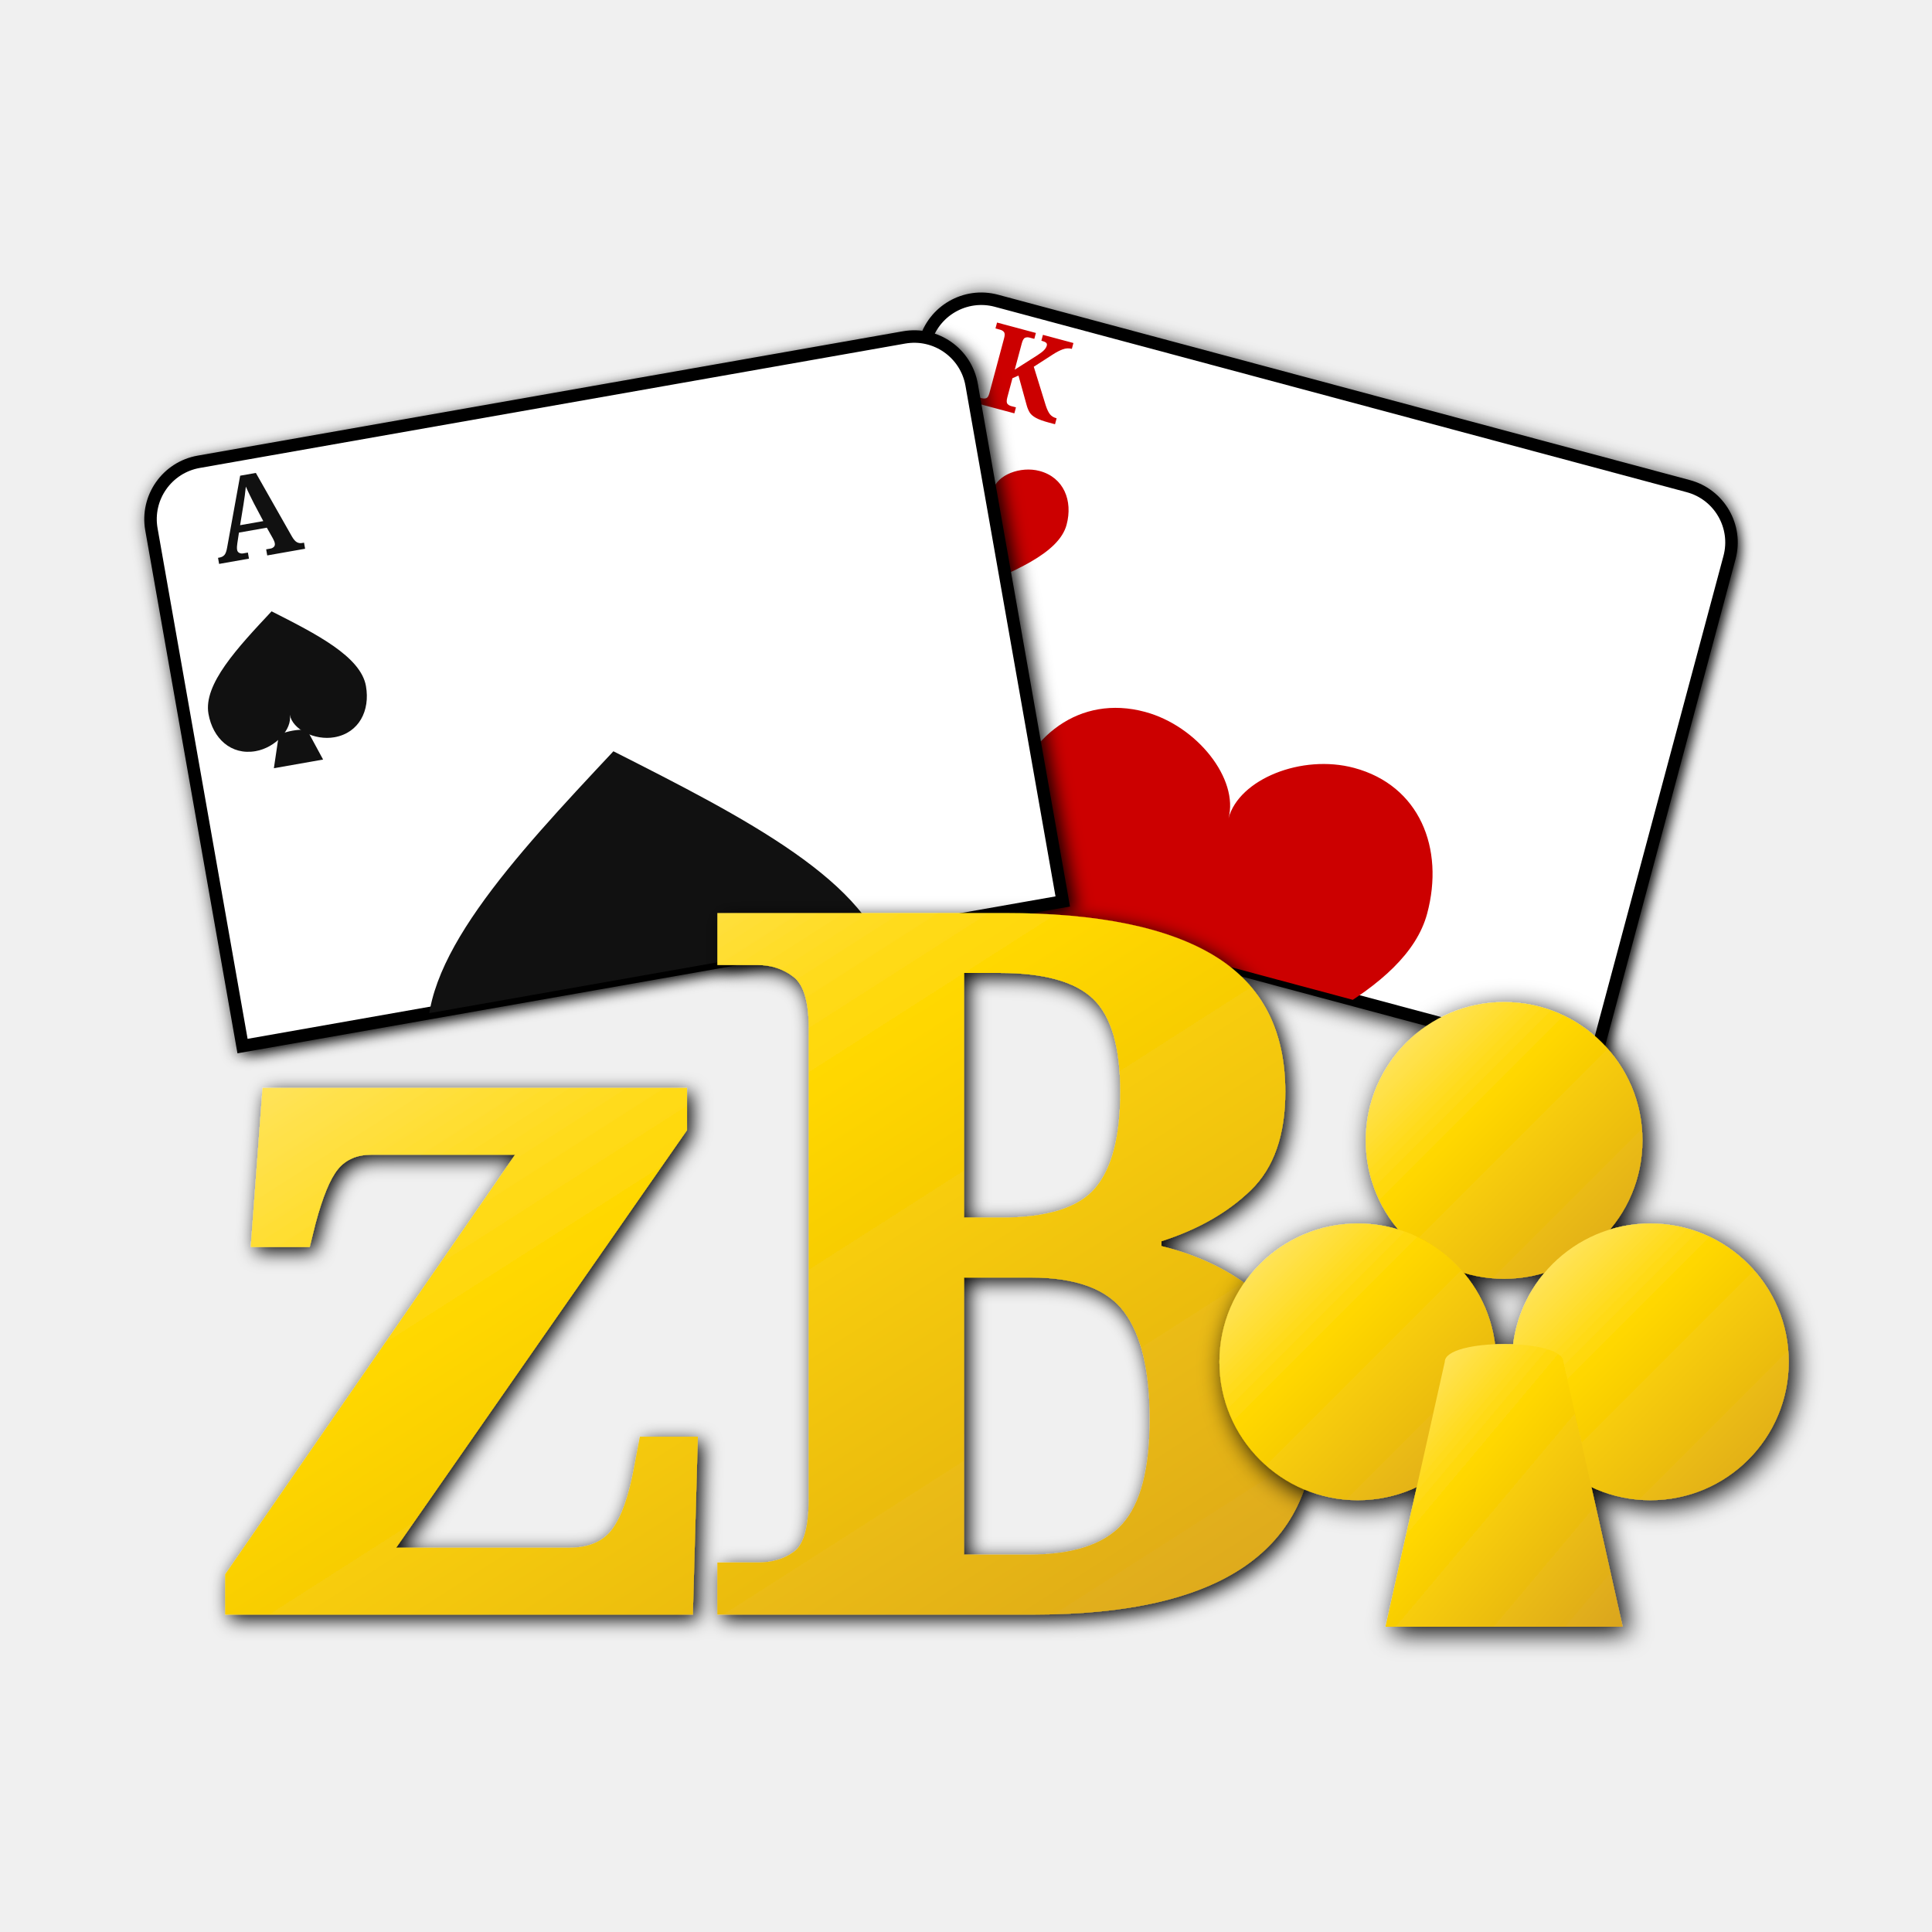
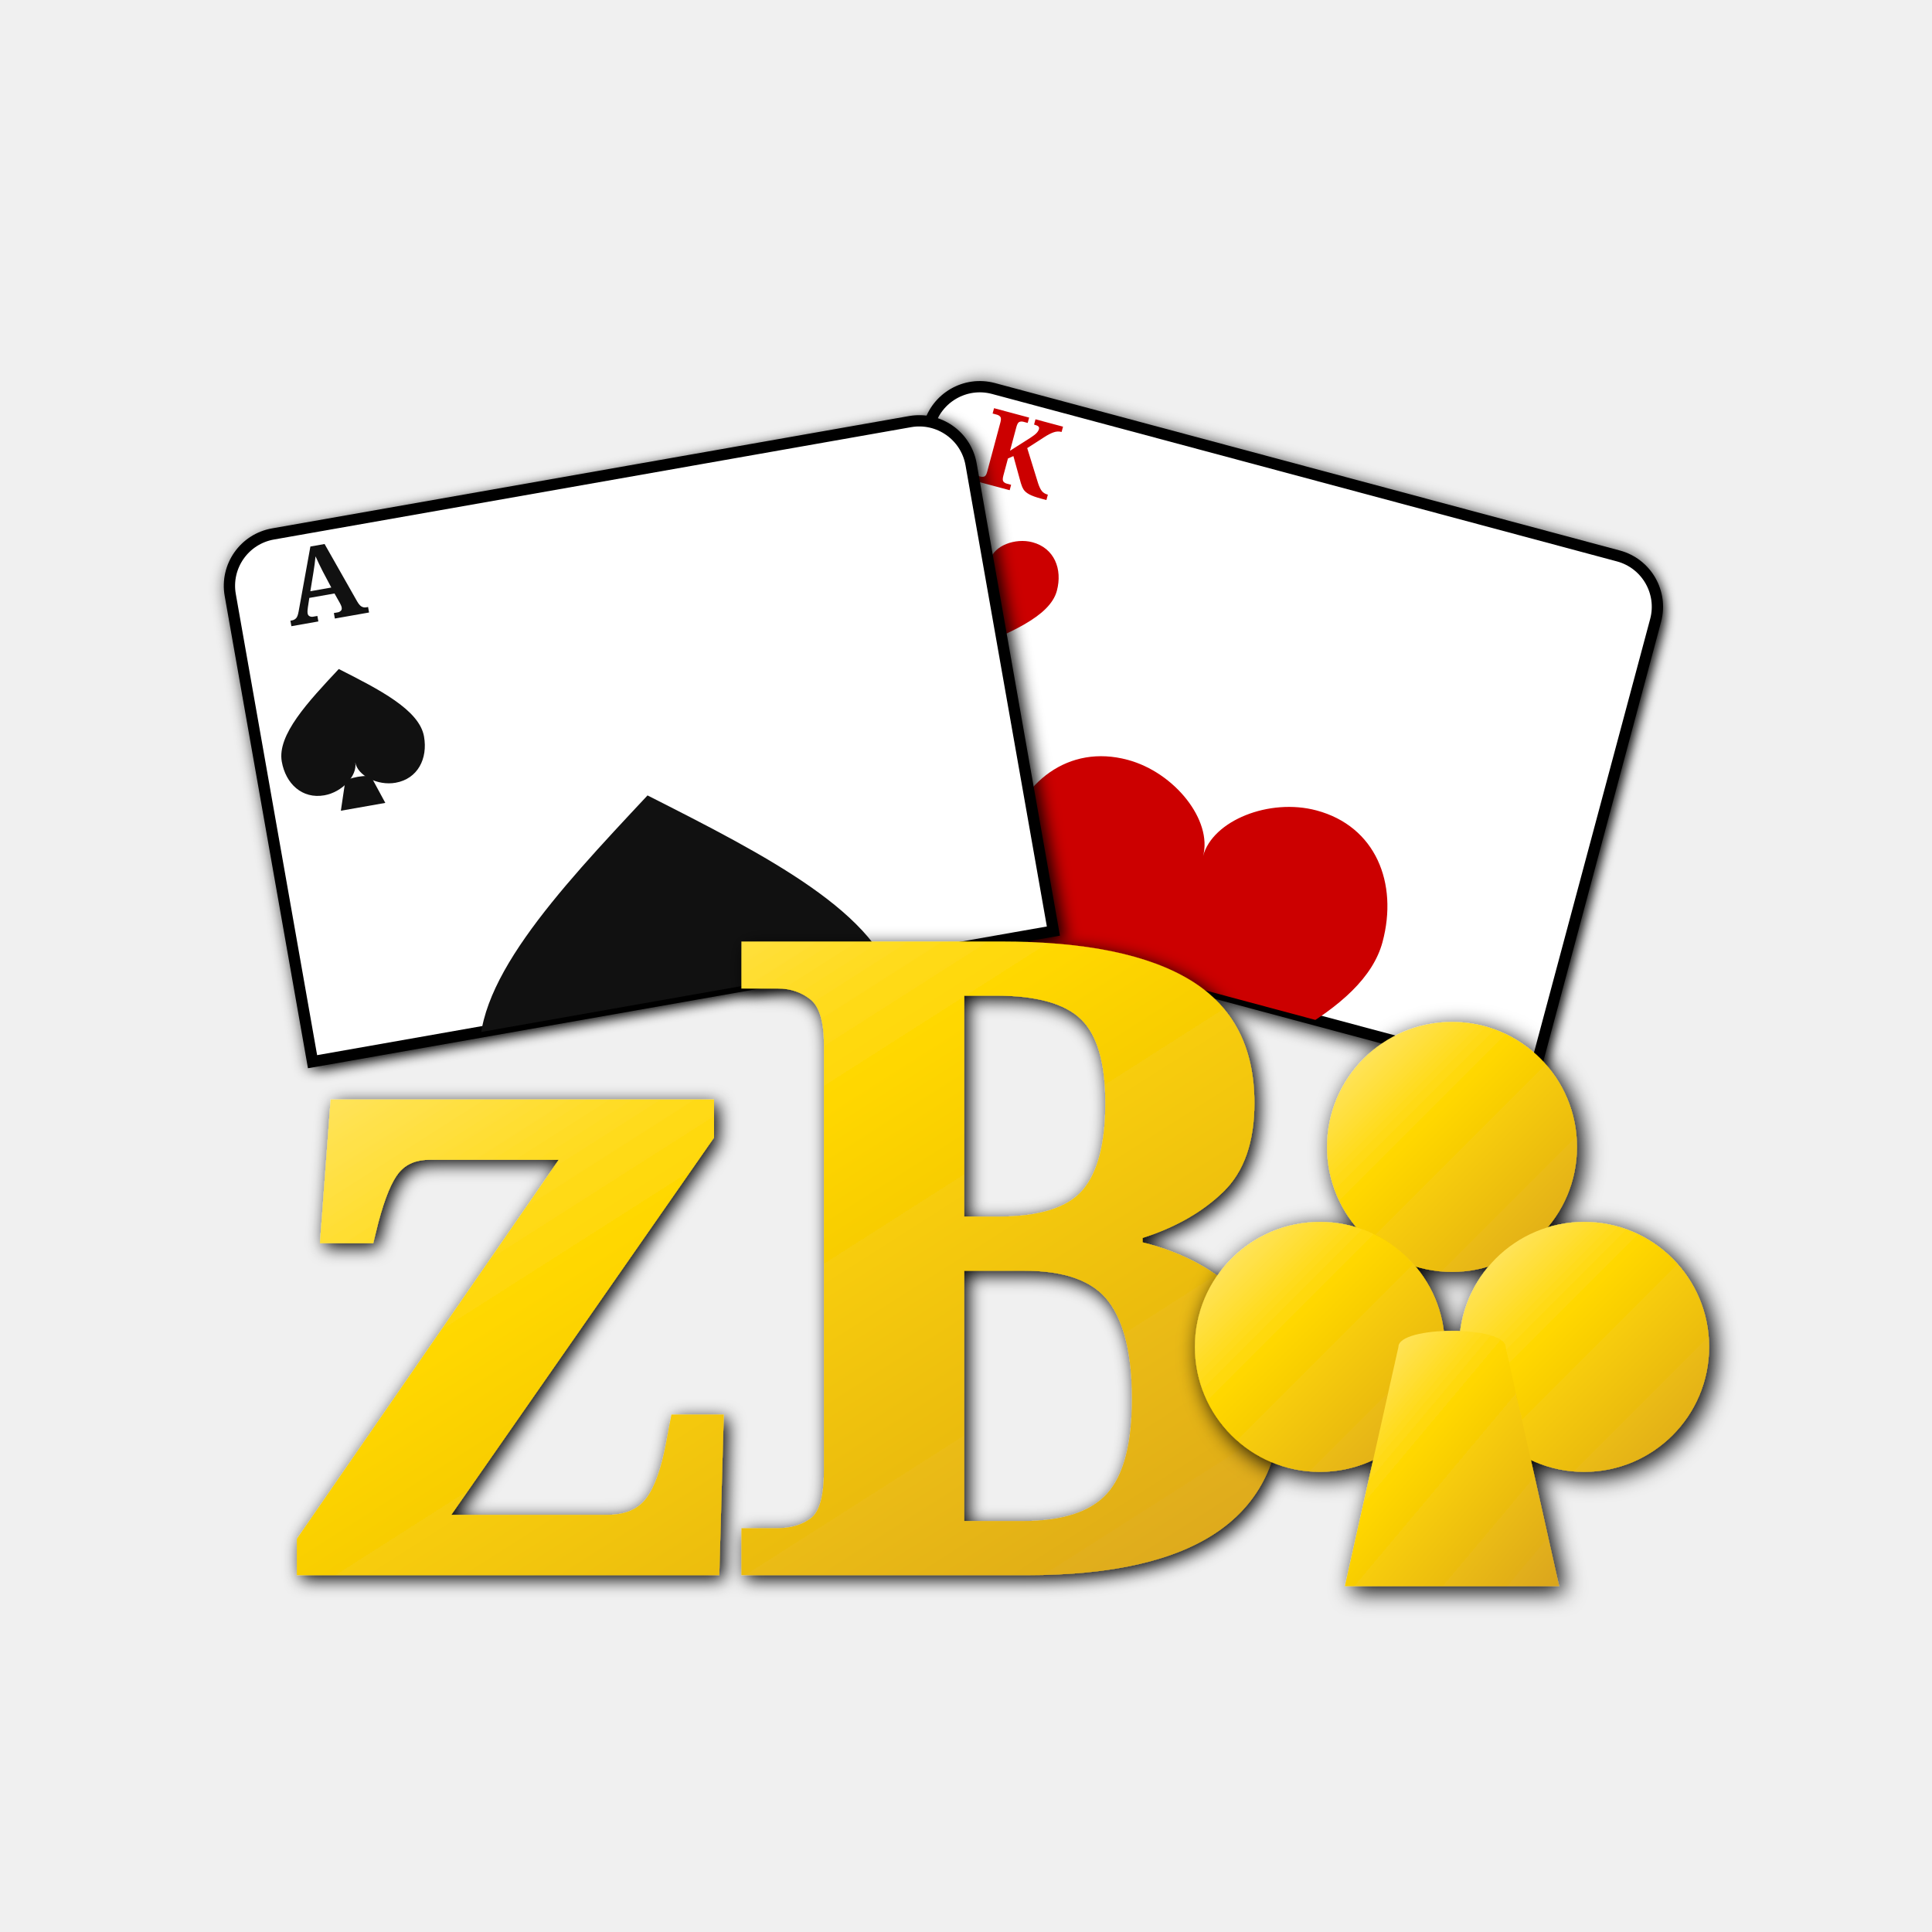
<svg xmlns="http://www.w3.org/2000/svg" width="128" height="128" viewBox="0 0 128 128" version="1.1" id="svg1">
  <defs>
    <linearGradient id="goldGradient" x1="0%" y1="0%" x2="100%" y2="100%">
      <stop offset="0%" stop-color="#FFEA8C" />
      <stop offset="40%" stop-color="#FFD700" />
      <stop offset="100%" stop-color="#DAA520" />
    </linearGradient>
    <filter id="simpleShadow" x="-20%" y="-20%" width="150%" height="150%">
      <feGaussianBlur in="SourceAlpha" stdDeviation="2" />
      <feOffset dx="1" dy="1" result="offsetblur" />
      <feMerge>
        <feMergeNode />
        <feMergeNode in="SourceGraphic" />
      </feMerge>
    </filter>
    <path id="suitHeart" d="M 0 0 C 0 -15, -20 -30, -40 -30 C -65 -30, -80 -10, -80 15 C -80 45, -40 75, 0 105 C 40 75, 80 45, 80 15 C 80 -10, 65 -30, 40 -30 C 20 -30, 0 -15, 0 0 Z" transform="translate(0, -37.5)" />
    <g id="suitSpade" transform="translate(0, 27.5)">
      <path d="M 0 0 C 0 15, -20 30, -40 30 C -65 30, -80 10, -80 -15 C -80 -45, -40 -75, 0 -105 C 40 -75, 80 -45, 80 -15 C 80 10, 65 30, 40 30 C 20 30, 0 15, 0 0 Z" />
      <path d="M -15 20 C -15 15, 15 15, 15 20 L 25 50 L -25 50 Z" />
    </g>
    <g id="suitClub" transform="translate(0, -5)">
      <circle cx="0" cy="-38" r="35" />
      <circle cx="-37" cy="18" r="35" />
      <circle cx="37" cy="18" r="35" />
      <path d="M -15 18 C -15 12, 15 12, 15 18 L 30 85 L -30 85 Z" />
    </g>
    <path id="halfCardPath" d="M -100 0 L -100 -126 A 14 14 0 0 1 -86 -140 L 86 -140 A 14 14 0 0 1 100 -126 L 100 0 Z" />
    <clipPath id="halfCardClip">
      <use href="#halfCardPath" />
    </clipPath>
  </defs>
-   <g transform="translate(64, 80) scale(0.31)">
+   <g transform="translate(64, 80) scale(0.28)">
    <g transform="translate(-10, -60) scale(0.89)">
      <g transform="rotate(15) translate(65, -10)">
        <use href="#halfCardPath" fill="white" stroke="#000000" stroke-width="3" filter="url(#simpleShadow)" />
        <g clip-path="url(#halfCardClip)">
          <use href="#suitHeart" transform="translate(0, -10) scale(0.65)" fill="#cc0000" />
        </g>
        <g transform="translate(-75, -115)">
          <text x="0" y="0" font-family="serif" font-size="28" font-weight="950" fill="#cc0000" text-anchor="middle">K</text>
          <use href="#suitHeart" transform="translate(0, 28) scale(0.24)" fill="#cc0000" />
        </g>
      </g>
      <g transform="rotate(-10) translate(-65, 0)">
        <use href="#halfCardPath" fill="white" stroke="#000000" stroke-width="3" filter="url(#simpleShadow)" />
        <g clip-path="url(#halfCardClip)">
          <use href="#suitSpade" transform="translate(0, 0) scale(0.7)" fill="#111" />
        </g>
        <g transform="translate(-75, -115)">
          <text x="0" y="0" font-family="serif" font-size="28" font-weight="950" fill="#111" text-anchor="middle">A</text>
          <use href="#suitSpade" transform="translate(0, 32) scale(0.24)" fill="#111" />
        </g>
      </g>
    </g>
    <g transform="translate(15, 42)">
      <g filter="url(#simpleShadow)">
        <text x="-55" y="45" font-family="'Playfair Display', serif" font-size="210" font-weight="950" fill="url(#goldGradient)" letter-spacing="-8" text-anchor="middle">zB</text>
      </g>
      <g transform="translate(100, -20) scale(1.3)" filter="url(#simpleShadow)">
        <use href="#suitClub" transform="scale(0.65)" fill="url(#goldGradient)" />
      </g>
    </g>
  </g>
</svg>
